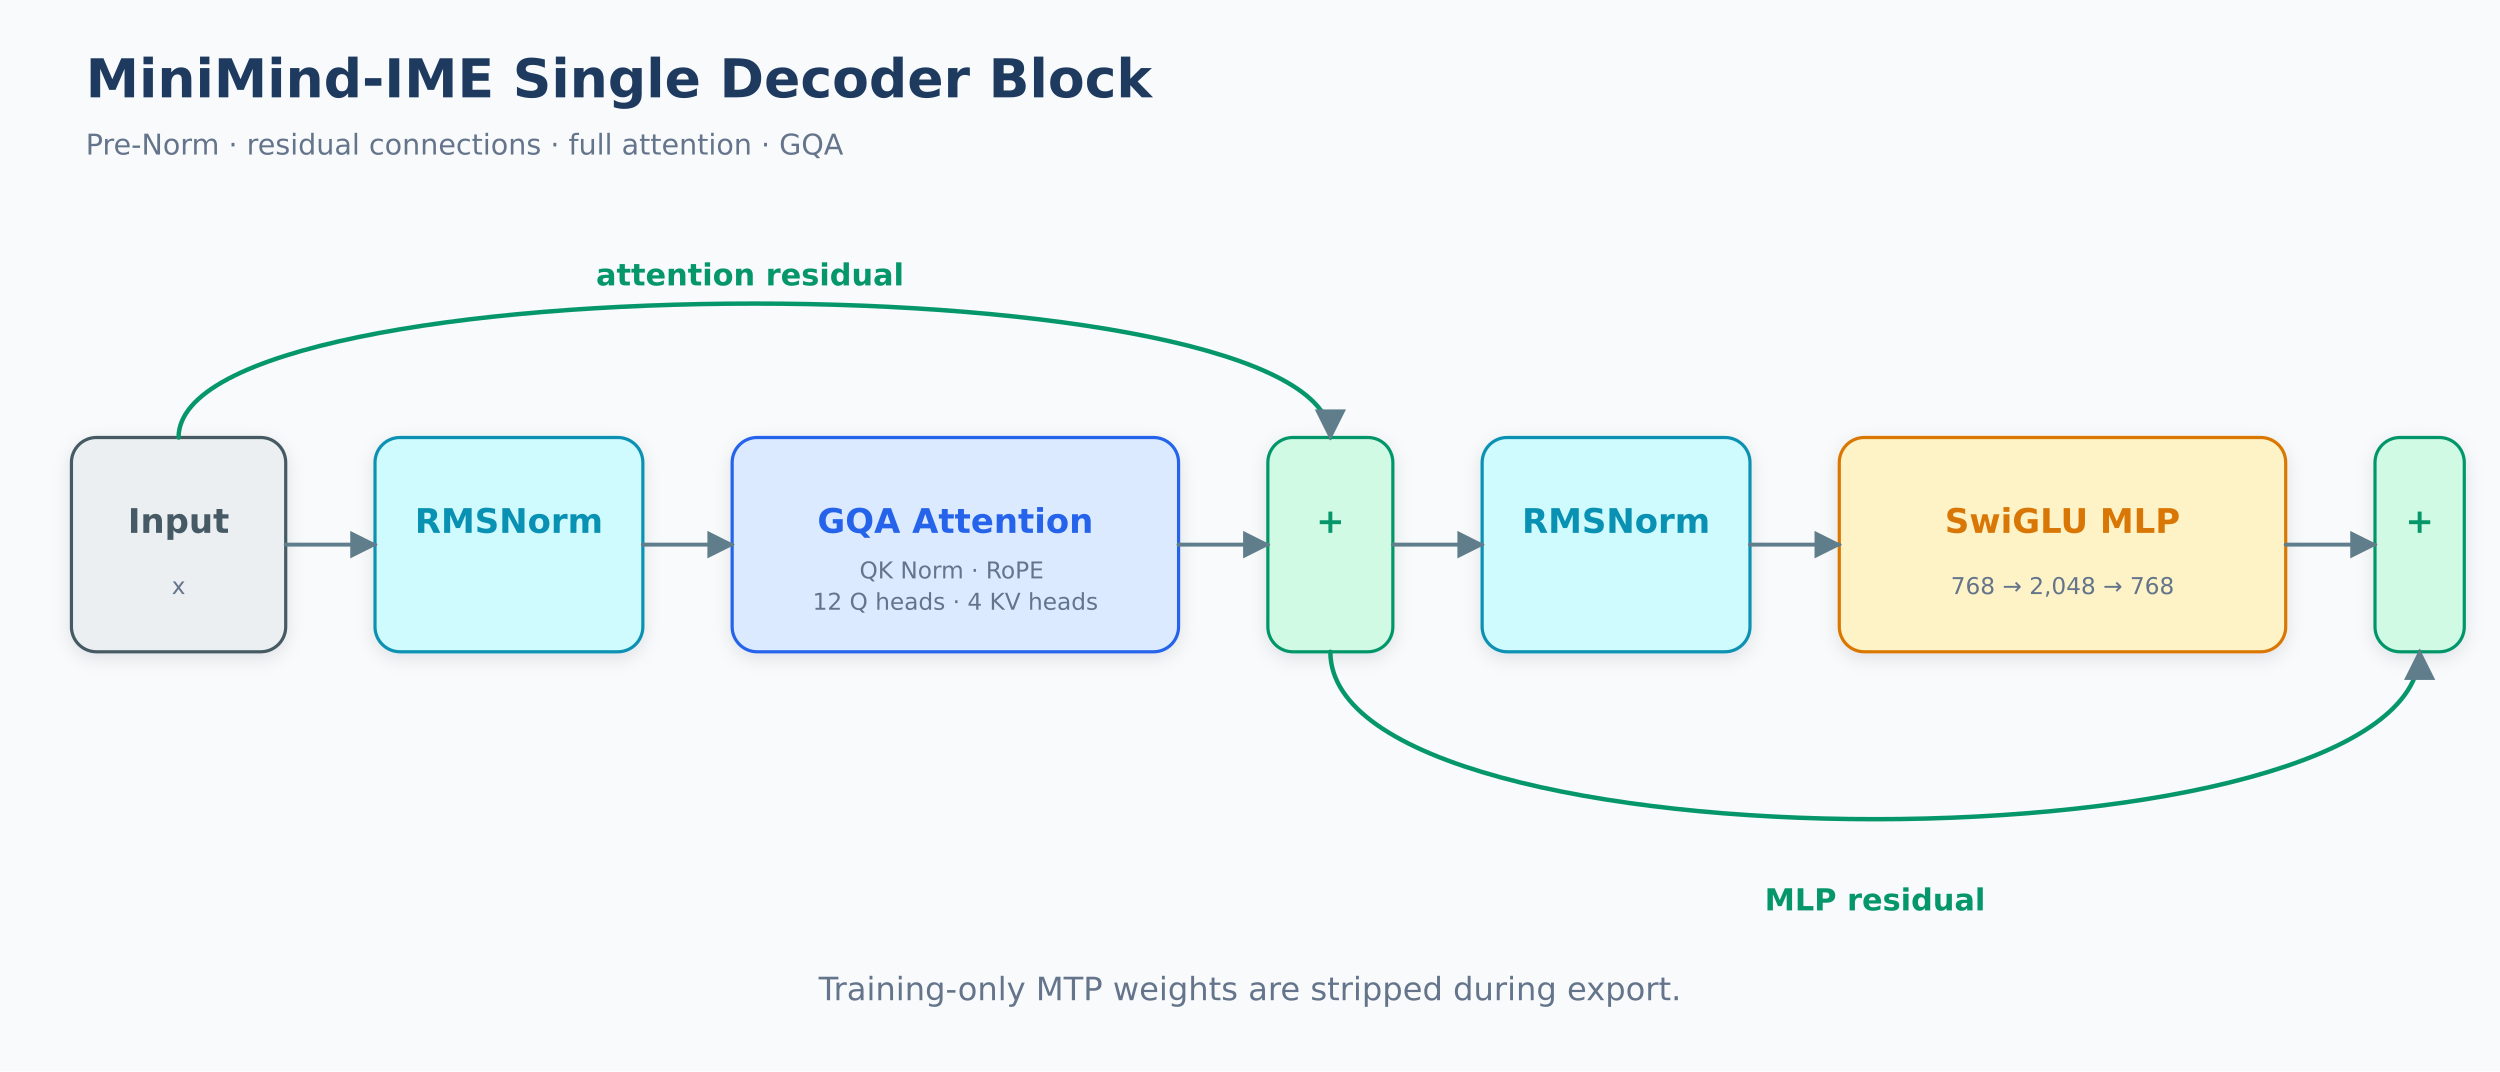
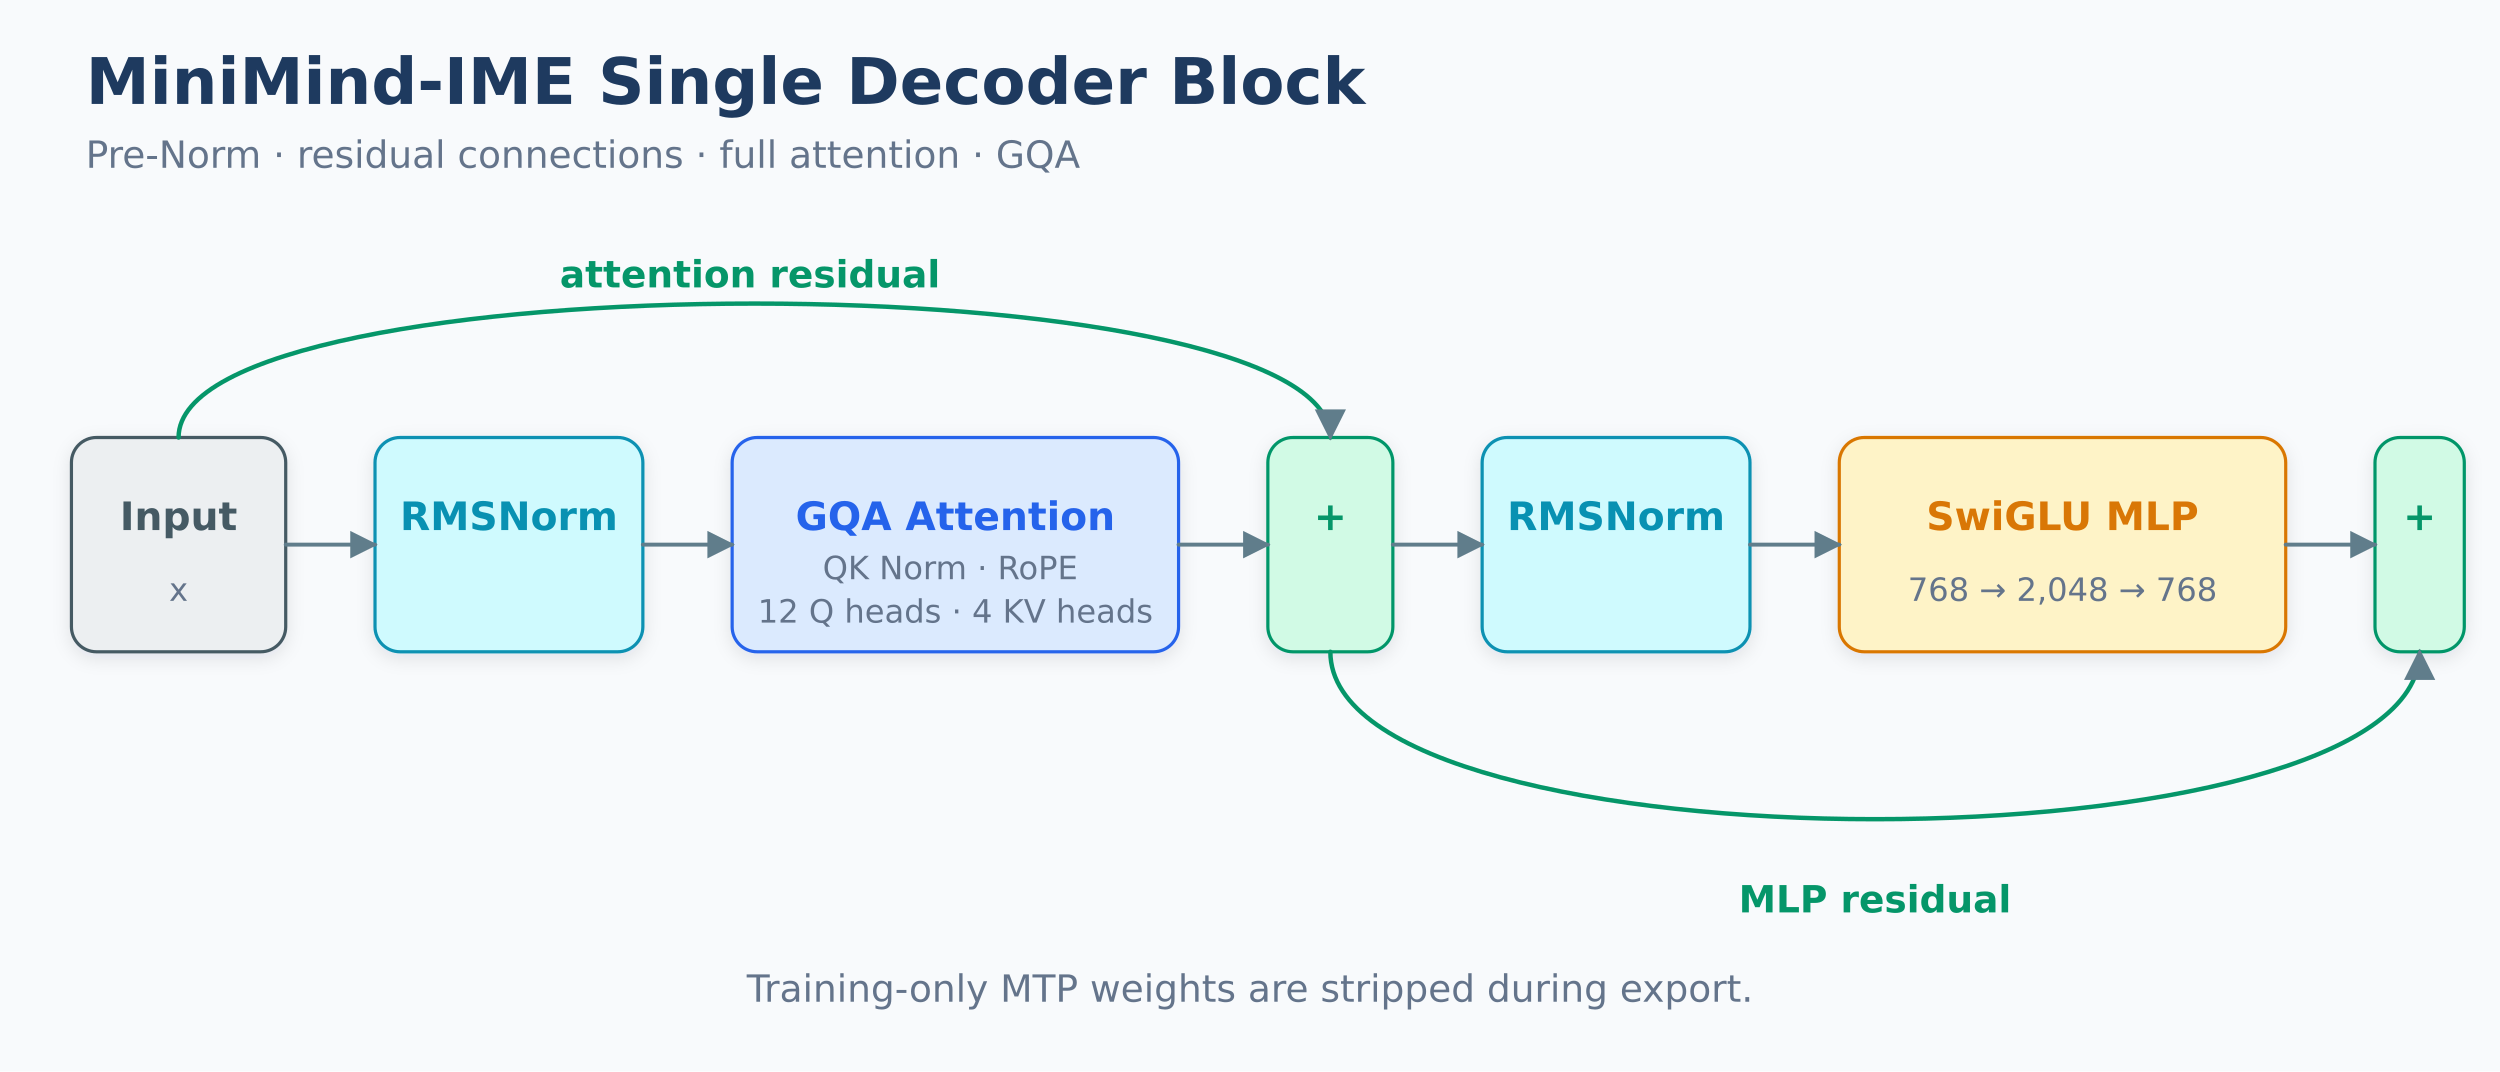
<svg xmlns="http://www.w3.org/2000/svg" width="1400" height="600" viewBox="0 0 1400 600" role="img" aria-labelledby="title desc">
  <defs>
    <marker id="arrow" viewBox="0 0 10 10" refX="9" refY="5" markerWidth="7" markerHeight="7" orient="auto-start-reverse">
      <path d="M 0 0 L 10 5 L 0 10 z" fill="#607d8b" />
    </marker>
    <filter id="shadow" x="-20%" y="-20%" width="140%" height="140%">
      <feDropShadow dx="0" dy="3" stdDeviation="5" flood-color="#0f172a" flood-opacity="0.10" />
    </filter>
  </defs>
  <rect width="100%" height="100%" fill="#f8fafc" />
-   <text text-anchor="start" dominant-baseline="middle" font-family="'DejaVu Sans', Helvetica, Arial, sans-serif" font-size="30" font-weight="700" fill="#1e3a5f">
-     <tspan x="48" y="46.0" font-family="'DejaVu Sans', Helvetica, Arial, sans-serif">MiniMind-IME Single Decoder Block</tspan>
+   <text text-anchor="start" dominant-baseline="middle" font-family="'DejaVu Sans', Helvetica, Arial, sans-serif" font-size="36" font-weight="700" fill="#1e3a5f">
+     <tspan x="48" y="48.0" font-family="'DejaVu Sans', Helvetica, Arial, sans-serif">MiniMind-IME Single Decoder Block</tspan>
  </text>
-   <text text-anchor="start" dominant-baseline="middle" font-family="'DejaVu Sans', Helvetica, Arial, sans-serif" font-size="16" font-weight="400" fill="#64748b">
-     <tspan x="48" y="82.0" font-family="'DejaVu Sans', Helvetica, Arial, sans-serif">Pre-Norm · residual connections · full attention · GQA</tspan>
+   <text text-anchor="start" dominant-baseline="middle" font-family="'DejaVu Sans', Helvetica, Arial, sans-serif" font-size="21" font-weight="400" fill="#64748b">
+     <tspan x="48" y="88.0" font-family="'DejaVu Sans', Helvetica, Arial, sans-serif">Pre-Norm · residual connections · full attention · GQA</tspan>
  </text>
  <rect x="40" y="245" width="120" height="120" rx="14" fill="#eceff1" stroke="#455a64" stroke-width="1.8" filter="url(#shadow)" />
-   <text text-anchor="middle" dominant-baseline="middle" font-family="'DejaVu Sans', Helvetica, Arial, sans-serif" font-size="19" font-weight="700" fill="#455a64">
-     <tspan x="100.0" y="293.0" font-family="'DejaVu Sans', Helvetica, Arial, sans-serif">Input</tspan>
+   <text text-anchor="middle" dominant-baseline="middle" font-family="'DejaVu Sans', Helvetica, Arial, sans-serif" font-size="22" font-weight="700" fill="#455a64">
+     <tspan x="100.0" y="290.6" font-family="'DejaVu Sans', Helvetica, Arial, sans-serif">Input</tspan>
  </text>
-   <text text-anchor="middle" dominant-baseline="middle" font-family="'DejaVu Sans', Helvetica, Arial, sans-serif" font-size="13" font-weight="400" fill="#64748b">
-     <tspan x="100.0" y="329.0" font-family="'DejaVu Sans', Helvetica, Arial, sans-serif">x</tspan>
+   <text text-anchor="middle" dominant-baseline="middle" font-family="'DejaVu Sans', Helvetica, Arial, sans-serif" font-size="18" font-weight="400" fill="#64748b">
+     <tspan x="100.0" y="331.4" font-family="'DejaVu Sans', Helvetica, Arial, sans-serif">x</tspan>
  </text>
  <rect x="210" y="245" width="150" height="120" rx="14" fill="#cffafe" stroke="#0891b2" stroke-width="1.8" filter="url(#shadow)" />
-   <text text-anchor="middle" dominant-baseline="middle" font-family="'DejaVu Sans', Helvetica, Arial, sans-serif" font-size="19" font-weight="700" fill="#0891b2">
-     <tspan x="285.0" y="293.0" font-family="'DejaVu Sans', Helvetica, Arial, sans-serif">RMSNorm</tspan>
+   <text text-anchor="middle" dominant-baseline="middle" font-family="'DejaVu Sans', Helvetica, Arial, sans-serif" font-size="22" font-weight="700" fill="#0891b2">
+     <tspan x="285.0" y="290.6" font-family="'DejaVu Sans', Helvetica, Arial, sans-serif">RMSNorm</tspan>
  </text>
-   <text text-anchor="middle" dominant-baseline="middle" font-family="'DejaVu Sans', Helvetica, Arial, sans-serif" font-size="13" font-weight="400" fill="#64748b">
-     <tspan x="285.0" y="329.0" font-family="'DejaVu Sans', Helvetica, Arial, sans-serif" />
+   <text text-anchor="middle" dominant-baseline="middle" font-family="'DejaVu Sans', Helvetica, Arial, sans-serif" font-size="18" font-weight="400" fill="#64748b">
+     <tspan x="285.0" y="331.4" font-family="'DejaVu Sans', Helvetica, Arial, sans-serif" />
  </text>
  <rect x="410" y="245" width="250" height="120" rx="14" fill="#dbeafe" stroke="#2563eb" stroke-width="1.8" filter="url(#shadow)" />
-   <text text-anchor="middle" dominant-baseline="middle" font-family="'DejaVu Sans', Helvetica, Arial, sans-serif" font-size="19" font-weight="700" fill="#2563eb">
-     <tspan x="535.0" y="293.0" font-family="'DejaVu Sans', Helvetica, Arial, sans-serif">GQA Attention</tspan>
+   <text text-anchor="middle" dominant-baseline="middle" font-family="'DejaVu Sans', Helvetica, Arial, sans-serif" font-size="22" font-weight="700" fill="#2563eb">
+     <tspan x="535.0" y="290.6" font-family="'DejaVu Sans', Helvetica, Arial, sans-serif">GQA Attention</tspan>
  </text>
-   <text text-anchor="middle" dominant-baseline="middle" font-family="'DejaVu Sans', Helvetica, Arial, sans-serif" font-size="13" font-weight="400" fill="#64748b">
-     <tspan x="535.0" y="320.225" font-family="'DejaVu Sans', Helvetica, Arial, sans-serif">QK Norm · RoPE</tspan>
-     <tspan x="535.0" y="337.775" font-family="'DejaVu Sans', Helvetica, Arial, sans-serif">12 Q heads · 4 KV heads</tspan>
+   <text text-anchor="middle" dominant-baseline="middle" font-family="'DejaVu Sans', Helvetica, Arial, sans-serif" font-size="18" font-weight="400" fill="#64748b">
+     <tspan x="535.0" y="319.25" font-family="'DejaVu Sans', Helvetica, Arial, sans-serif">QK Norm · RoPE</tspan>
+     <tspan x="535.0" y="343.55" font-family="'DejaVu Sans', Helvetica, Arial, sans-serif">12 Q heads · 4 KV heads</tspan>
  </text>
  <rect x="710" y="245" width="70" height="120" rx="14" fill="#d1fae5" stroke="#059669" stroke-width="1.8" filter="url(#shadow)" />
-   <text text-anchor="middle" dominant-baseline="middle" font-family="'DejaVu Sans', Helvetica, Arial, sans-serif" font-size="19" font-weight="700" fill="#059669">
-     <tspan x="745.0" y="293.0" font-family="'DejaVu Sans', Helvetica, Arial, sans-serif">+</tspan>
+   <text text-anchor="middle" dominant-baseline="middle" font-family="'DejaVu Sans', Helvetica, Arial, sans-serif" font-size="22" font-weight="700" fill="#059669">
+     <tspan x="745.0" y="290.6" font-family="'DejaVu Sans', Helvetica, Arial, sans-serif">+</tspan>
  </text>
-   <text text-anchor="middle" dominant-baseline="middle" font-family="'DejaVu Sans', Helvetica, Arial, sans-serif" font-size="13" font-weight="400" fill="#64748b">
-     <tspan x="745.0" y="329.0" font-family="'DejaVu Sans', Helvetica, Arial, sans-serif" />
+   <text text-anchor="middle" dominant-baseline="middle" font-family="'DejaVu Sans', Helvetica, Arial, sans-serif" font-size="18" font-weight="400" fill="#64748b">
+     <tspan x="745.0" y="331.4" font-family="'DejaVu Sans', Helvetica, Arial, sans-serif" />
  </text>
  <rect x="830" y="245" width="150" height="120" rx="14" fill="#cffafe" stroke="#0891b2" stroke-width="1.8" filter="url(#shadow)" />
-   <text text-anchor="middle" dominant-baseline="middle" font-family="'DejaVu Sans', Helvetica, Arial, sans-serif" font-size="19" font-weight="700" fill="#0891b2">
-     <tspan x="905.0" y="293.0" font-family="'DejaVu Sans', Helvetica, Arial, sans-serif">RMSNorm</tspan>
+   <text text-anchor="middle" dominant-baseline="middle" font-family="'DejaVu Sans', Helvetica, Arial, sans-serif" font-size="22" font-weight="700" fill="#0891b2">
+     <tspan x="905.0" y="290.6" font-family="'DejaVu Sans', Helvetica, Arial, sans-serif">RMSNorm</tspan>
  </text>
-   <text text-anchor="middle" dominant-baseline="middle" font-family="'DejaVu Sans', Helvetica, Arial, sans-serif" font-size="13" font-weight="400" fill="#64748b">
-     <tspan x="905.0" y="329.0" font-family="'DejaVu Sans', Helvetica, Arial, sans-serif" />
+   <text text-anchor="middle" dominant-baseline="middle" font-family="'DejaVu Sans', Helvetica, Arial, sans-serif" font-size="18" font-weight="400" fill="#64748b">
+     <tspan x="905.0" y="331.4" font-family="'DejaVu Sans', Helvetica, Arial, sans-serif" />
  </text>
  <rect x="1030" y="245" width="250" height="120" rx="14" fill="#fef3c7" stroke="#d97706" stroke-width="1.8" filter="url(#shadow)" />
-   <text text-anchor="middle" dominant-baseline="middle" font-family="'DejaVu Sans', Helvetica, Arial, sans-serif" font-size="19" font-weight="700" fill="#d97706">
-     <tspan x="1155.0" y="293.0" font-family="'DejaVu Sans', Helvetica, Arial, sans-serif">SwiGLU MLP</tspan>
+   <text text-anchor="middle" dominant-baseline="middle" font-family="'DejaVu Sans', Helvetica, Arial, sans-serif" font-size="22" font-weight="700" fill="#d97706">
+     <tspan x="1155.0" y="290.6" font-family="'DejaVu Sans', Helvetica, Arial, sans-serif">SwiGLU MLP</tspan>
  </text>
-   <text text-anchor="middle" dominant-baseline="middle" font-family="'DejaVu Sans', Helvetica, Arial, sans-serif" font-size="13" font-weight="400" fill="#64748b">
-     <tspan x="1155.0" y="329.0" font-family="'DejaVu Sans', Helvetica, Arial, sans-serif">768 → 2,048 → 768</tspan>
+   <text text-anchor="middle" dominant-baseline="middle" font-family="'DejaVu Sans', Helvetica, Arial, sans-serif" font-size="18" font-weight="400" fill="#64748b">
+     <tspan x="1155.0" y="331.4" font-family="'DejaVu Sans', Helvetica, Arial, sans-serif">768 → 2,048 → 768</tspan>
  </text>
  <rect x="1330" y="245" width="50" height="120" rx="14" fill="#d1fae5" stroke="#059669" stroke-width="1.8" filter="url(#shadow)" />
-   <text text-anchor="middle" dominant-baseline="middle" font-family="'DejaVu Sans', Helvetica, Arial, sans-serif" font-size="19" font-weight="700" fill="#059669">
-     <tspan x="1355.0" y="293.0" font-family="'DejaVu Sans', Helvetica, Arial, sans-serif">+</tspan>
+   <text text-anchor="middle" dominant-baseline="middle" font-family="'DejaVu Sans', Helvetica, Arial, sans-serif" font-size="22" font-weight="700" fill="#059669">
+     <tspan x="1355.0" y="290.6" font-family="'DejaVu Sans', Helvetica, Arial, sans-serif">+</tspan>
  </text>
-   <text text-anchor="middle" dominant-baseline="middle" font-family="'DejaVu Sans', Helvetica, Arial, sans-serif" font-size="13" font-weight="400" fill="#64748b">
-     <tspan x="1355.0" y="329.0" font-family="'DejaVu Sans', Helvetica, Arial, sans-serif" />
+   <text text-anchor="middle" dominant-baseline="middle" font-family="'DejaVu Sans', Helvetica, Arial, sans-serif" font-size="18" font-weight="400" fill="#64748b">
+     <tspan x="1355.0" y="331.4" font-family="'DejaVu Sans', Helvetica, Arial, sans-serif" />
  </text>
  <line x1="160" y1="305" x2="210" y2="305" stroke="#607d8b" stroke-width="2.2" stroke-linecap="round" marker-end="url(#arrow)" />
  <line x1="360" y1="305" x2="410" y2="305" stroke="#607d8b" stroke-width="2.2" stroke-linecap="round" marker-end="url(#arrow)" />
  <line x1="660" y1="305" x2="710" y2="305" stroke="#607d8b" stroke-width="2.2" stroke-linecap="round" marker-end="url(#arrow)" />
  <line x1="780" y1="305" x2="830" y2="305" stroke="#607d8b" stroke-width="2.2" stroke-linecap="round" marker-end="url(#arrow)" />
  <line x1="980" y1="305" x2="1030" y2="305" stroke="#607d8b" stroke-width="2.2" stroke-linecap="round" marker-end="url(#arrow)" />
  <line x1="1280" y1="305" x2="1330" y2="305" stroke="#607d8b" stroke-width="2.2" stroke-linecap="round" marker-end="url(#arrow)" />
  <path d="M 100 245 C 100 145, 745 145, 745 245" fill="none" stroke="#059669" stroke-width="2.5" stroke-linecap="round" stroke-linejoin="round" marker-end="url(#arrow)" />
-   <text text-anchor="middle" dominant-baseline="middle" font-family="'DejaVu Sans', Helvetica, Arial, sans-serif" font-size="17" font-weight="600" fill="#059669">
+   <text text-anchor="middle" dominant-baseline="middle" font-family="'DejaVu Sans', Helvetica, Arial, sans-serif" font-size="21" font-weight="600" fill="#059669">
    <tspan x="420" y="155.0" font-family="'DejaVu Sans', Helvetica, Arial, sans-serif">attention residual</tspan>
  </text>
  <path d="M 745 365 C 745 490, 1355 490, 1355 365" fill="none" stroke="#059669" stroke-width="2.5" stroke-linecap="round" stroke-linejoin="round" marker-end="url(#arrow)" />
-   <text text-anchor="middle" dominant-baseline="middle" font-family="'DejaVu Sans', Helvetica, Arial, sans-serif" font-size="17" font-weight="600" fill="#059669">
+   <text text-anchor="middle" dominant-baseline="middle" font-family="'DejaVu Sans', Helvetica, Arial, sans-serif" font-size="21" font-weight="600" fill="#059669">
    <tspan x="1050" y="505.0" font-family="'DejaVu Sans', Helvetica, Arial, sans-serif">MLP residual</tspan>
  </text>
-   <text text-anchor="middle" dominant-baseline="middle" font-family="'DejaVu Sans', Helvetica, Arial, sans-serif" font-size="18" font-weight="500" fill="#64748b">
+   <text text-anchor="middle" dominant-baseline="middle" font-family="'DejaVu Sans', Helvetica, Arial, sans-serif" font-size="21" font-weight="500" fill="#64748b">
    <tspan x="700" y="555.0" font-family="'DejaVu Sans', Helvetica, Arial, sans-serif">Training-only MTP weights are stripped during export.</tspan>
  </text>
</svg>
